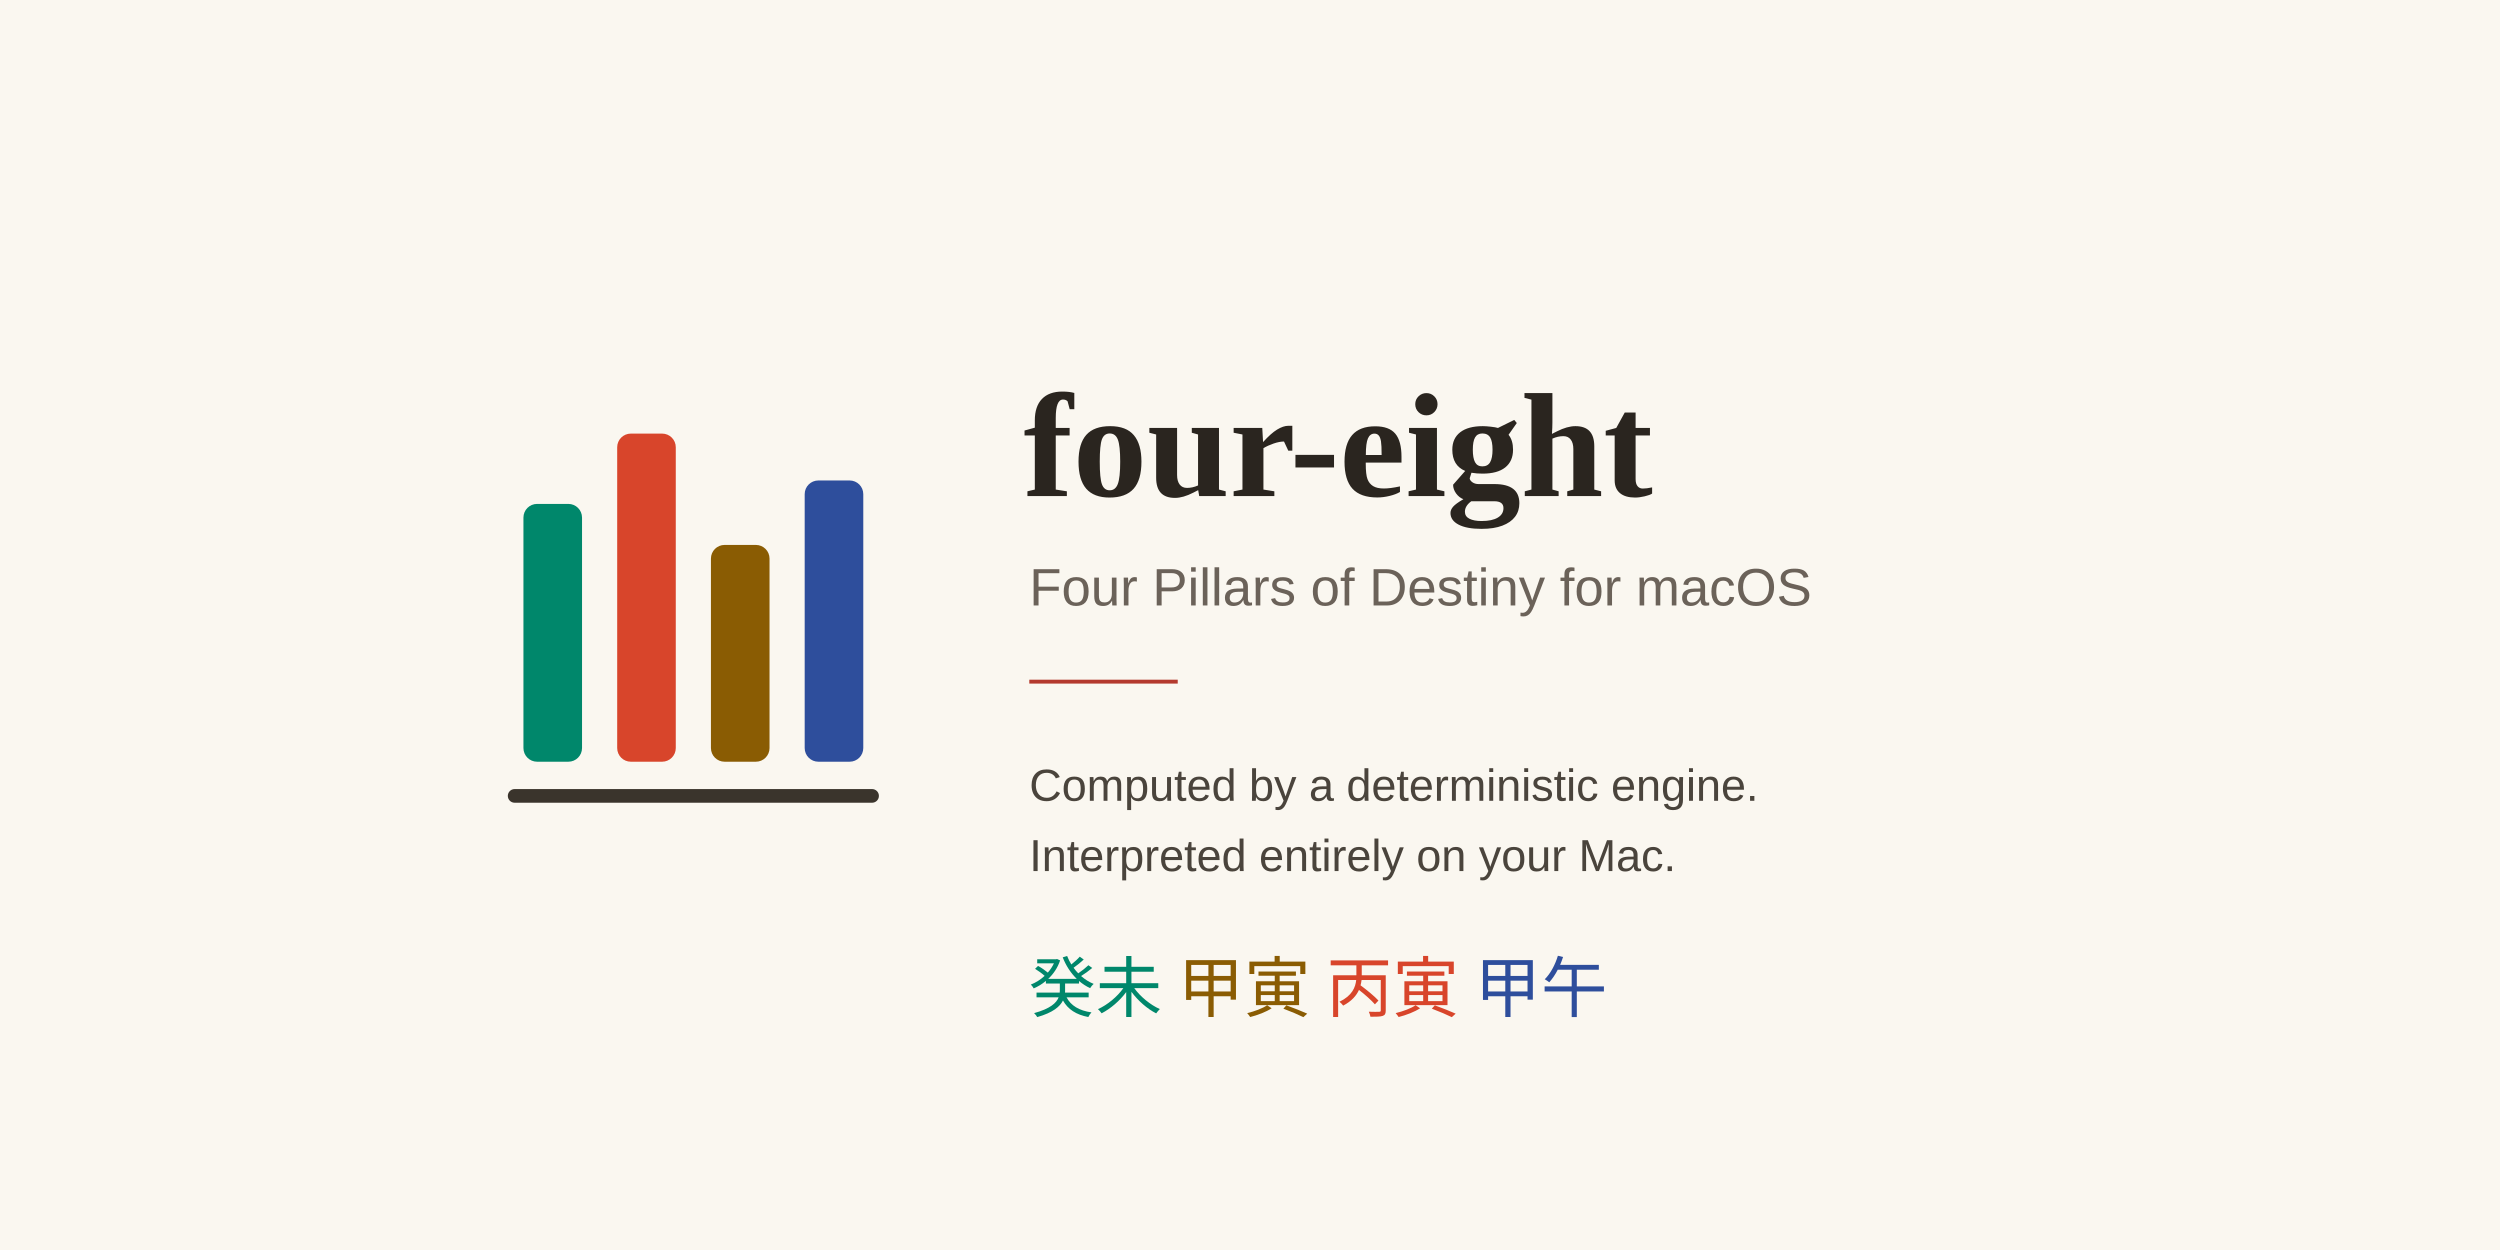
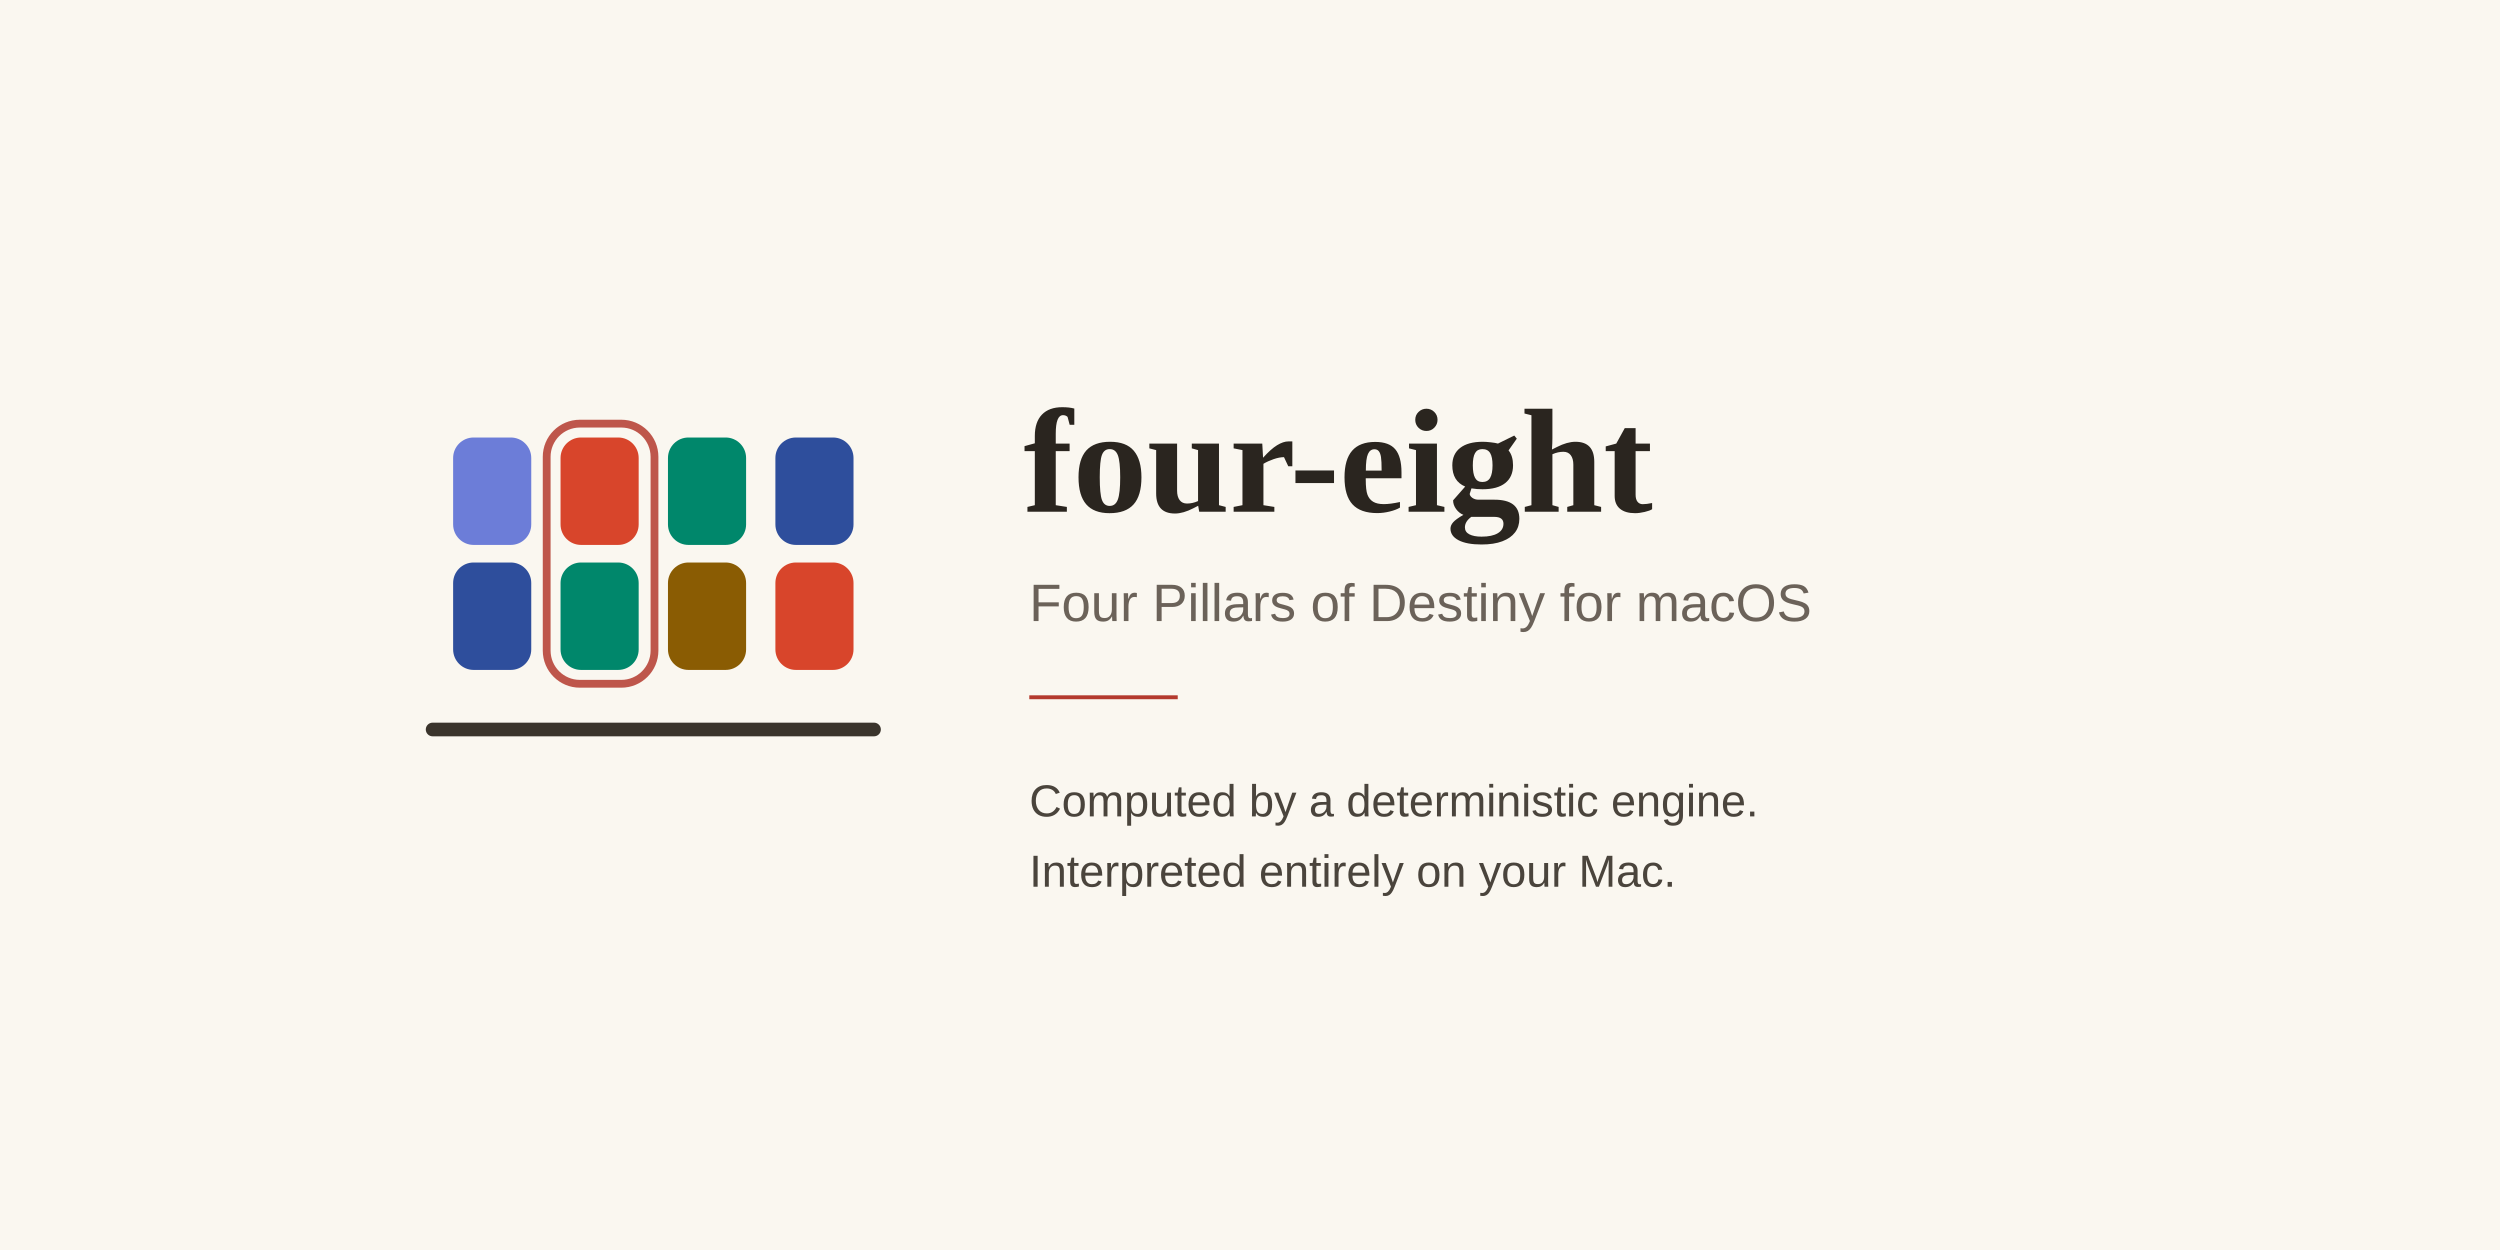
<svg xmlns="http://www.w3.org/2000/svg" width="1280" height="640" viewBox="0 0 1280 640" fill="none">
  <rect width="1280" height="640" fill="#FAF7F0" />
-   <g transform="translate(268, 186)">
-     <rect x="0" y="72" width="30" height="132" rx="7" fill="#00876B" />
-     <rect x="48" y="36" width="30" height="168" rx="7" fill="#D8452B" />
-     <rect x="96" y="93" width="30" height="111" rx="7" fill="#8A5C03" />
-     <rect x="144" y="60" width="30" height="144" rx="7" fill="#2E4E9C" />
-     <rect x="-8" y="218" width="190" height="7" rx="3.5" fill="#3A342C" />
+   <g transform="translate(232, 224)">
+     <rect x="0" y="0" width="40" height="55" rx="10.5" fill="#6C7DD8" />
+     <rect x="0" y="64" width="40" height="55" rx="10.5" fill="#2E4E9C" />
+     <rect x="55" y="0" width="40" height="55" rx="10.5" fill="#D8452B" />
+     <rect x="55" y="64" width="40" height="55" rx="10.5" fill="#00876B" />
+     <rect x="110" y="0" width="40" height="55" rx="10.5" fill="#00876B" />
+     <rect x="110" y="64" width="40" height="55" rx="10.5" fill="#8A5C03" />
+     <rect x="165" y="0" width="40" height="55" rx="10.5" fill="#2E4E9C" />
+     <rect x="165" y="64" width="40" height="55" rx="10.5" fill="#D8452B" />
+     <rect x="47.9" y="-7.1" width="55.2" height="133.2" rx="17" stroke="#B43A2E" stroke-opacity="0.85" stroke-width="4" />
+     <rect x="-14" y="146" width="233" height="7" rx="3.5" fill="#3A342C" />
  </g>
-   <text x="524" y="254" font-family="Georgia, 'Times New Roman', serif" font-size="76" font-weight="600" fill="#2A251F">four-eight</text>
-   <text x="527" y="310" font-family="-apple-system, 'Helvetica Neue', Arial, sans-serif" font-size="27" fill="#6B6259">Four Pillars of Destiny for macOS</text>
-   <rect x="527" y="348" width="76" height="2" fill="#B43A2E" />
-   <text x="527" y="410" font-family="-apple-system, 'Helvetica Neue', Arial, sans-serif" font-size="23" fill="#4A443C">Computed by a deterministic engine.</text>
-   <text x="527" y="446" font-family="-apple-system, 'Helvetica Neue', Arial, sans-serif" font-size="23" fill="#4A443C">Interpreted entirely on your Mac.</text>
-   <g font-family="'Apple Myungjo', Georgia, serif" font-size="34">
-     <text x="527" y="518" fill="#00876B">癸未</text>
-     <text x="603" y="518" fill="#8A5C03">甲寅</text>
-     <text x="679" y="518" fill="#D8452B">丙寅</text>
-     <text x="755" y="518" fill="#2E4E9C">甲午</text>
-   </g>
+   <text x="524" y="262" font-family="Georgia, 'Times New Roman', serif" font-size="76" font-weight="600" fill="#2A251F">four-eight</text>
+   <text x="527" y="318" font-family="-apple-system, 'Helvetica Neue', Arial, sans-serif" font-size="27" fill="#6B6259">Four Pillars of Destiny for macOS</text>
+   <rect x="527" y="356" width="76" height="2" fill="#B43A2E" />
+   <text x="527" y="418" font-family="-apple-system, 'Helvetica Neue', Arial, sans-serif" font-size="23" fill="#4A443C">Computed by a deterministic engine.</text>
+   <text x="527" y="454" font-family="-apple-system, 'Helvetica Neue', Arial, sans-serif" font-size="23" fill="#4A443C">Interpreted entirely on your Mac.</text>
</svg>
